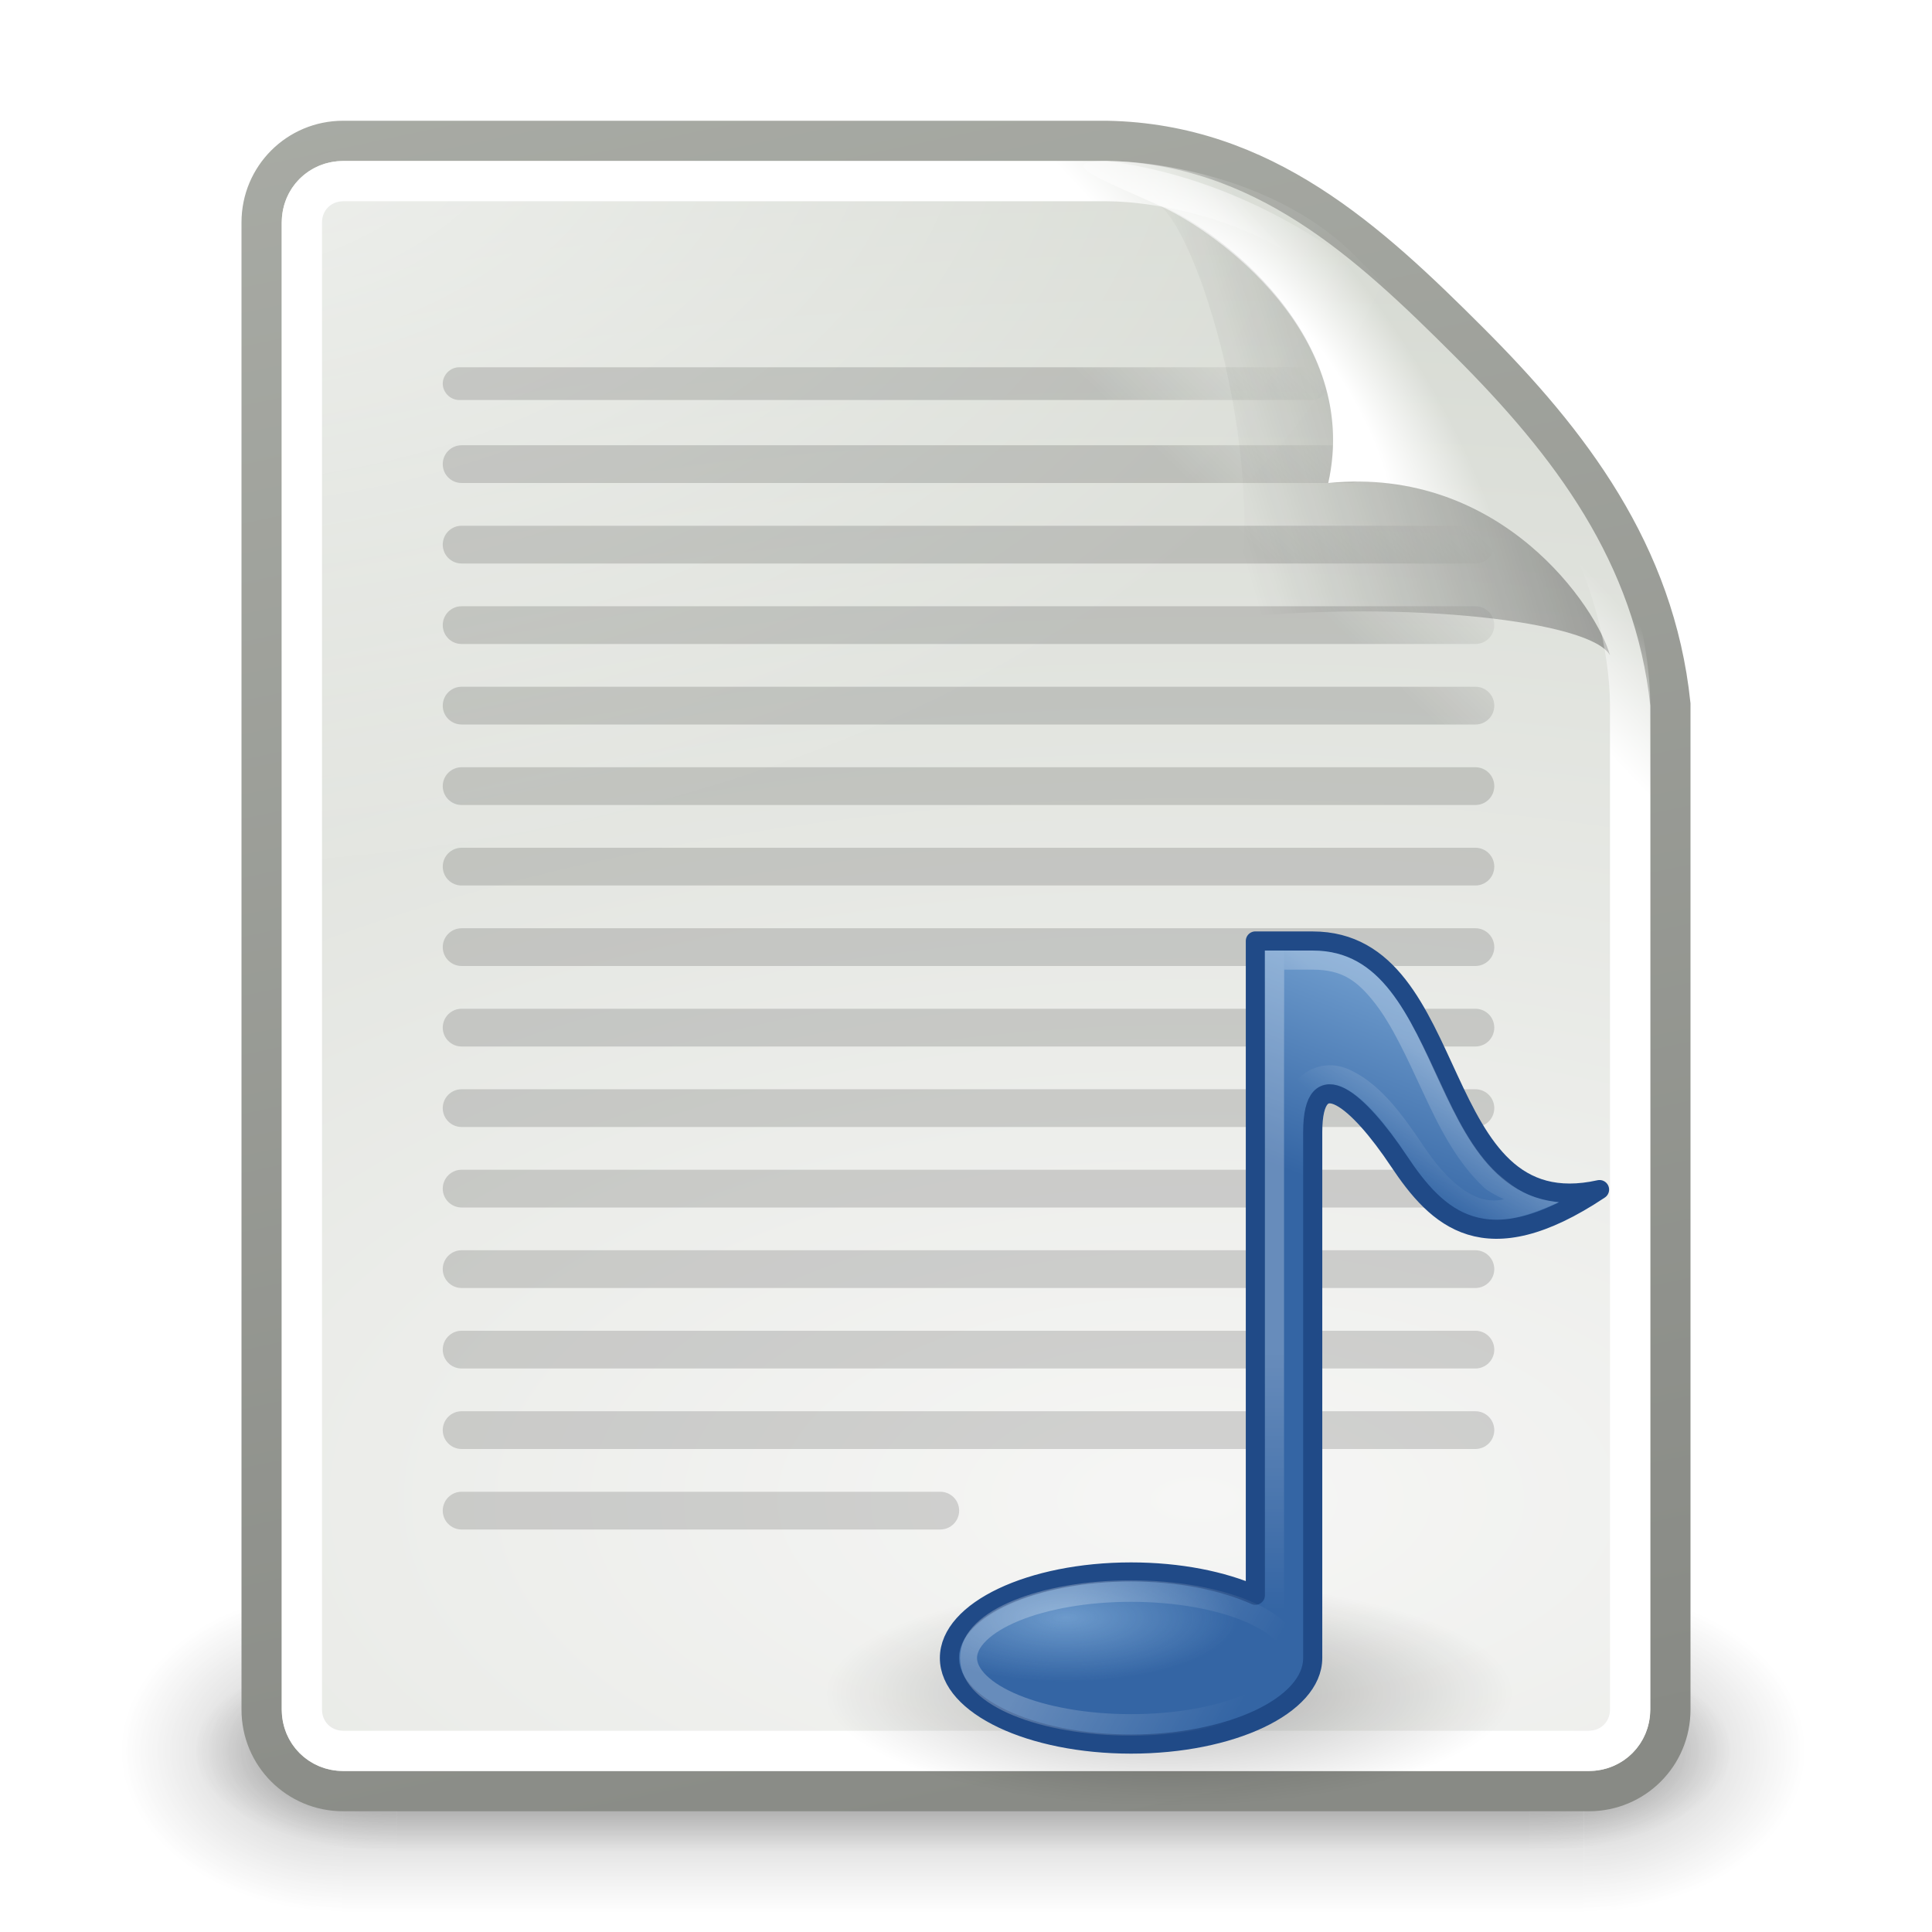
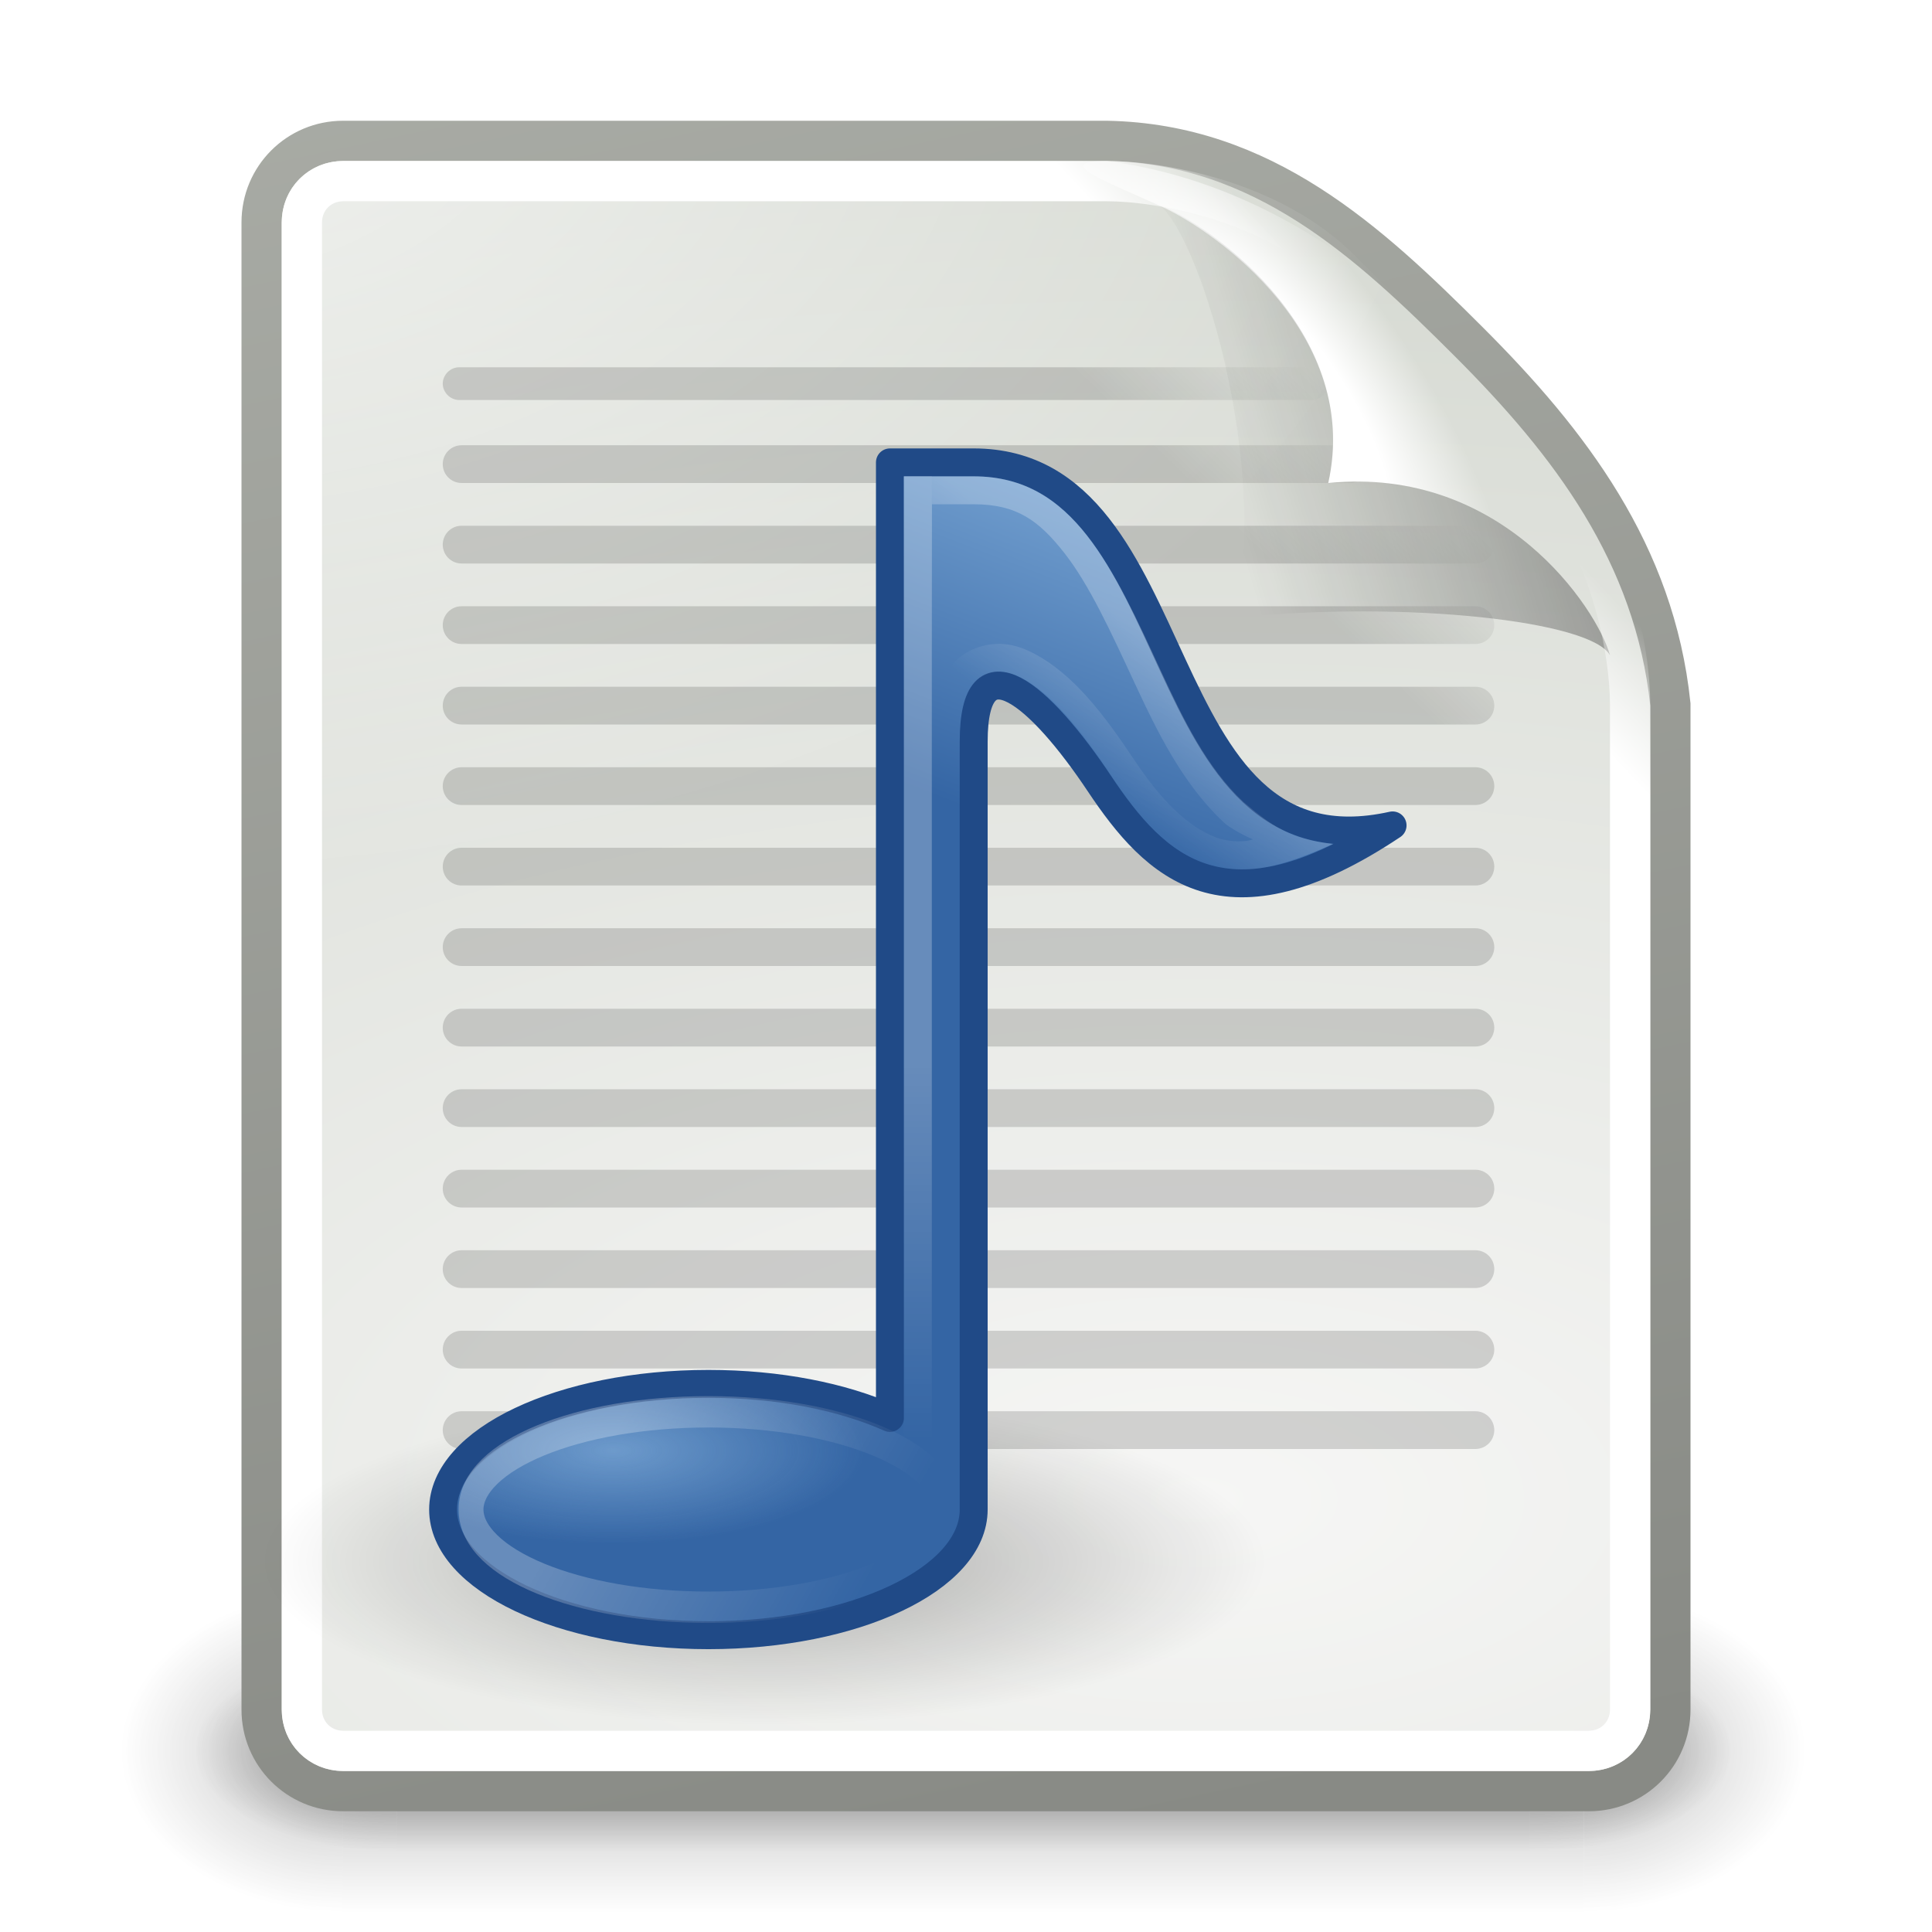
<svg xmlns="http://www.w3.org/2000/svg" xmlns:xlink="http://www.w3.org/1999/xlink" id="svg249" height="48px" width="48px" version="1.1">
  <defs id="defs3">
    <linearGradient xlink:href="#linearGradient3656" id="linearGradient5816" gradientUnits="userSpaceOnUse" x1="-26.754" y1="11.566" x2="-24.75" y2="9.688" />
    <linearGradient xlink:href="#linearGradient3520" id="linearGradient5836" gradientUnits="userSpaceOnUse" gradientTransform="matrix(0.9223058,0,0,0.9185751,-92.44737,61.3257)" x1="-18.589" y1="11.053" x2="-28.789" y2="14.07" />
    <radialGradient xlink:href="#linearGradient3671" id="radialGradient5839" gradientUnits="userSpaceOnUse" gradientTransform="matrix(0.4073362,-0.2798276,0.7510293,1.093249,-115.1848,51.56213)" cx="-26.305" cy="10.108" fx="-26.305" fy="10.108" r="7.042" />
    <linearGradient id="linearGradient6469">
      <stop style="stop-color:#000000;stop-opacity:1;" offset="0" id="stop6471" />
      <stop style="stop-color:#000000;stop-opacity:0;" offset="1" id="stop6473" />
    </linearGradient>
    <linearGradient xlink:href="#linearGradient6469" id="linearGradient6475" x1="58.282" y1="70.752" x2="61.181" y2="67.799" gradientUnits="userSpaceOnUse" gradientTransform="translate(-180,0)" />
    <radialGradient xlink:href="#linearGradient3741" id="radialGradient5810" gradientUnits="userSpaceOnUse" gradientTransform="matrix(1.886026,0,0,1.176471,-3.544103,-4.235294)" cx="4" cy="5.3" fx="4" fy="5.3" r="17" />
    <linearGradient xlink:href="#linearGradient3613" id="linearGradient5845" gradientUnits="userSpaceOnUse" gradientTransform="translate(-90,60)" x1="-47.5" y1="49.021" x2="-62.75" y2="-22.502" />
    <radialGradient xlink:href="#linearGradient3683" id="radialGradient5843" gradientUnits="userSpaceOnUse" gradientTransform="matrix(3.995749,0,0,1.935037,0.62141,28.83258)" cx="-30.25" cy="35.357" fx="-30.25" fy="35.357" r="18" />
    <linearGradient xlink:href="#linearGradient3702" id="linearGradient5804" gradientUnits="userSpaceOnUse" x1="25.058" y1="47.028" x2="25.058" y2="39.999" />
    <radialGradient xlink:href="#linearGradient3688" id="radialGradient5802" gradientUnits="userSpaceOnUse" gradientTransform="matrix(2.003784,0,0,1.4,-20.01187,-104.4)" cx="4.993" cy="43.5" fx="4.993" fy="43.5" r="2.5" />
    <radialGradient xlink:href="#linearGradient3688" id="radialGradient5800" gradientUnits="userSpaceOnUse" gradientTransform="matrix(2.003784,0,0,1.4,27.98813,-17.4)" cx="4.993" cy="43.5" fx="4.993" fy="43.5" r="2.5" />
    <linearGradient xlink:href="#linearGradient3702" id="linearGradient5798" gradientUnits="userSpaceOnUse" x1="25.058" y1="47.028" x2="25.058" y2="39.999" />
    <radialGradient xlink:href="#linearGradient3688" id="radialGradient5796" gradientUnits="userSpaceOnUse" gradientTransform="matrix(2.003784,0,0,1.4,-20.01187,-104.4)" cx="4.993" cy="43.5" fx="4.993" fy="43.5" r="2.5" />
    <radialGradient xlink:href="#linearGradient3688" id="radialGradient5794" gradientUnits="userSpaceOnUse" gradientTransform="matrix(2.003784,0,0,1.4,27.98813,-17.4)" cx="4.993" cy="43.5" fx="4.993" fy="43.5" r="2.5" />
    <linearGradient id="linearGradient3656">
      <stop style="stop-color:#ffffff;stop-opacity:1;" offset="0" id="stop3658" />
      <stop style="stop-color:#ffffff;stop-opacity:0;" offset="1" id="stop3660" />
    </linearGradient>
    <linearGradient id="linearGradient3520">
      <stop style="stop-color:#000000;stop-opacity:0.413" offset="0" id="stop3522" />
      <stop style="stop-color:#000000;stop-opacity:0;" offset="1" id="stop3524" />
    </linearGradient>
    <linearGradient id="linearGradient3671">
      <stop style="stop-color:#ffffff;stop-opacity:1;" offset="0" id="stop3673" />
      <stop id="stop3691" offset="0.475" style="stop-color:#ffffff;stop-opacity:1;" />
      <stop style="stop-color:#ffffff;stop-opacity:0;" offset="1" id="stop3675" />
    </linearGradient>
    <linearGradient id="linearGradient3741">
      <stop style="stop-color:#ffffff;stop-opacity:1;" offset="0" id="stop3743" />
      <stop style="stop-color:#ffffff;stop-opacity:0;" offset="1" id="stop3745" />
    </linearGradient>
    <linearGradient id="linearGradient3613">
      <stop style="stop-color:#888a85;stop-opacity:1" offset="0" id="stop3615" />
      <stop style="stop-color:#babdb6;stop-opacity:1" offset="1" id="stop3617" />
    </linearGradient>
    <linearGradient id="linearGradient3683">
      <stop id="stop3685" offset="0" style="stop-color:#f6f6f5;stop-opacity:1;" />
      <stop id="stop3689" offset="1" style="stop-color:#d3d7cf;stop-opacity:1" />
    </linearGradient>
    <linearGradient id="linearGradient3688">
      <stop id="stop3690" offset="0" style="stop-color:black;stop-opacity:1;" />
      <stop id="stop3692" offset="1" style="stop-color:black;stop-opacity:0;" />
    </linearGradient>
    <linearGradient id="linearGradient3702">
      <stop id="stop3704" offset="0" style="stop-color:black;stop-opacity:0;" />
      <stop style="stop-color:black;stop-opacity:1;" offset="0.5" id="stop3710" />
      <stop id="stop3706" offset="1" style="stop-color:black;stop-opacity:0;" />
    </linearGradient>
    <radialGradient xlink:href="#linearGradient3232" id="radialGradient2227" gradientUnits="userSpaceOnUse" gradientTransform="matrix(1,0,0,0.4166667,0,11.375)" cx="10" cy="19.5" fx="10" fy="19.5" r="6" />
    <linearGradient id="linearGradient3232">
      <stop id="stop3234" offset="0" style="stop-color:#000000;stop-opacity:1;" />
      <stop id="stop3236" offset="1" style="stop-color:#000000;stop-opacity:0;" />
    </linearGradient>
-     <linearGradient xlink:href="#linearGradient3290" id="linearGradient3296" x1="31.82" y1="15.915" x2="36.151" y2="4.69" gradientUnits="userSpaceOnUse" gradientTransform="matrix(0.4750512,0,0,0.4750512,18.5998,22.19052)" />
+     <linearGradient xlink:href="#linearGradient3290" id="linearGradient3296" x1="31.82" y1="15.915" x2="36.151" y2="4.69" gradientUnits="userSpaceOnUse" gradientTransform="matrix(0.6937799,0,0,0.6937799,3.724881,9.753067)" />
    <linearGradient id="linearGradient3290">
      <stop style="stop-color:#3465a4;stop-opacity:1" offset="0" id="stop3292" />
      <stop style="stop-color:#729fcf;stop-opacity:1" offset="1" id="stop3294" />
    </linearGradient>
    <radialGradient xlink:href="#linearGradient3241" id="radialGradient2231" gradientUnits="userSpaceOnUse" gradientTransform="matrix(0.9163208,0,2.4558126e-7,0.2494089,2.780911,31.30509)" cx="31.49" cy="38.487" fx="31.49" fy="38.487" r="6.187" />
    <linearGradient id="linearGradient3241">
      <stop id="stop3243" offset="0" style="stop-color:#729fcf;stop-opacity:1" />
      <stop id="stop3245" offset="1" style="stop-color:#729fcf;stop-opacity:0" />
    </linearGradient>
    <linearGradient xlink:href="#linearGradient2397" id="linearGradient3249" gradientUnits="userSpaceOnUse" x1="32.196" y1="39.533" x2="37.485" y2="43.331" />
    <linearGradient id="linearGradient2397">
      <stop style="stop-color:#ffffff;stop-opacity:1;" offset="0" id="stop2399" />
      <stop style="stop-color:#ffffff;stop-opacity:0;" offset="1" id="stop2401" />
    </linearGradient>
    <linearGradient xlink:href="#linearGradient3261" id="linearGradient3267" x1="27.5" y1="24.12" x2="27.5" y2="37.482" gradientUnits="userSpaceOnUse" />
    <linearGradient id="linearGradient3261">
      <stop style="stop-color:#ffffff;stop-opacity:1;" offset="0" id="stop3263" />
      <stop style="stop-color:#ffffff;stop-opacity:0;" offset="1" id="stop3265" />
    </linearGradient>
    <linearGradient xlink:href="#linearGradient3278" id="linearGradient3284" x1="31.25" y1="5.25" x2="28.062" y2="9.312" gradientUnits="userSpaceOnUse" />
    <linearGradient id="linearGradient3278">
      <stop style="stop-color:#ffffff;stop-opacity:1;" offset="0" id="stop3280" />
      <stop style="stop-color:#ffffff;stop-opacity:0;" offset="1" id="stop3282" />
    </linearGradient>
    <radialGradient r="6" fy="19.5" fx="10" cy="19.5" cx="10" gradientTransform="matrix(1,0,0,0.4166667,0,11.375)" gradientUnits="userSpaceOnUse" id="radialGradient2887" xlink:href="#linearGradient3232" />
  </defs>
  <g id="layer6">
    <g style="display:inline" id="g6015" transform="translate(150,-60)">
      <rect y="60" x="-150" height="48" width="48" id="rect5504" style="opacity:0;fill:#000000;fill-opacity:1;stroke:none;stroke-width:1;stroke-miterlimit:4;stroke-dasharray:none;display:inline" />
      <g transform="matrix(1.046428,0,0,0.8888889,-151.1857,65.72224)" id="g5508" style="opacity:0.656;display:inline">
        <g transform="matrix(1.052632,0,0,1.285713,-1.263158,-13.42854)" style="opacity:0.4" id="g5511">
          <rect style="opacity:1;fill:url(#radialGradient5794);fill-opacity:1;stroke:none;stroke-width:1;stroke-linecap:round;stroke-linejoin:miter;stroke-miterlimit:4;stroke-dasharray:none;stroke-opacity:1" id="rect5513" width="5" height="7" x="38" y="40" />
          <rect style="opacity:1;fill:url(#radialGradient5796);fill-opacity:1;stroke:none;stroke-width:1;stroke-linecap:round;stroke-linejoin:miter;stroke-miterlimit:4;stroke-dasharray:none;stroke-opacity:1" id="rect5515" width="5" height="7" x="-10" y="-47" transform="scale(-1,-1)" />
          <rect style="opacity:1;fill:url(#linearGradient5798);fill-opacity:1;stroke:none;stroke-width:1;stroke-linecap:round;stroke-linejoin:miter;stroke-miterlimit:4;stroke-dasharray:none;stroke-opacity:1" id="rect5517" width="28" height="7" x="10" y="40" />
        </g>
      </g>
      <g transform="matrix(0.9548466,0,0,0.5555562,-148.9878,79.88887)" id="g5519" style="display:inline">
        <g transform="matrix(1.052632,0,0,1.285713,-1.263158,-13.42854)" style="opacity:0.4" id="g5521">
          <rect style="opacity:1;fill:url(#radialGradient5800);fill-opacity:1;stroke:none;stroke-width:1;stroke-linecap:round;stroke-linejoin:miter;stroke-miterlimit:4;stroke-dasharray:none;stroke-opacity:1" id="rect5523" width="5" height="7" x="38" y="40" />
          <rect style="opacity:1;fill:url(#radialGradient5802);fill-opacity:1;stroke:none;stroke-width:1;stroke-linecap:round;stroke-linejoin:miter;stroke-miterlimit:4;stroke-dasharray:none;stroke-opacity:1" id="rect5525" width="5" height="7" x="-10" y="-47" transform="scale(-1,-1)" />
          <rect style="opacity:1;fill:url(#linearGradient5804);fill-opacity:1;stroke:none;stroke-width:1;stroke-linecap:round;stroke-linejoin:miter;stroke-miterlimit:4;stroke-dasharray:none;stroke-opacity:1" id="rect5527" width="28" height="7" x="10" y="40" />
        </g>
      </g>
      <path id="path5529" d="M -141.476,63.5 C -141.476,63.5 -124,63.5 -122.5,63.5 C -118.623,63.573 -116,66 -113.5,68.5 C -111,71 -108.892,73.753 -108.5,77.5 C -108.5,79 -108.5,102.476 -108.5,102.476 C -108.5,103.597 -109.403,104.5 -110.524,104.5 L -141.476,104.5 C -142.597,104.5 -143.5,103.597 -143.5,102.476 L -143.5,65.524 C -143.5,64.403 -142.597,63.5 -141.476,63.5 z" style="fill:url(#radialGradient5843);fill-opacity:1;stroke:url(#linearGradient5845);stroke-width:1;stroke-miterlimit:4;display:inline" />
      <path transform="translate(-150,60)" d="M 8.531,4 C 7.673,4 7,4.673 7,5.531 L 7,42.469 C 7,43.327 7.673,44 8.531,44 L 39.469,44 C 40.327,44 41,43.327 41,42.469 C 41,42.469 41,19 41,17.5 C 41,16.108 40.513,13.201 38.656,11.344 C 36.656,9.344 35.656,8.344 33.656,6.344 C 31.799,4.487 28.892,4 27.5,4 C 26,4 8.531,4 8.531,4 z" id="path5531" style="opacity:0.68;fill:url(#radialGradient5810);fill-opacity:1;stroke:none;stroke-width:1;stroke-miterlimit:4;display:inline" />
      <path id="rect5857" d="M -138.594,69.125 C -138.812,69.125 -139,69.313 -139,69.531 C -139,69.75 -138.812,69.937 -138.594,69.938 L -117.406,69.938 C -117.188,69.938 -117,69.75 -117,69.531 C -117,69.313 -117.188,69.125 -117.406,69.125 L -138.594,69.125 z M -138.531,71.062 C -138.791,71.062 -139,71.272 -139,71.531 C -139,71.791 -138.791,72 -138.531,72 L -116.469,72 C -116.209,72 -116,71.791 -116,71.531 C -116,71.272 -116.209,71.062 -116.469,71.062 L -138.531,71.062 z M -138.531,73.062 C -138.791,73.062 -139,73.272 -139,73.531 C -139,73.791 -138.791,74 -138.531,74 L -113.344,74 C -113.084,74 -112.875,73.791 -112.875,73.531 C -112.875,73.272 -113.084,73.062 -113.344,73.062 L -138.531,73.062 z M -138.531,75.062 C -138.791,75.062 -139,75.272 -139,75.531 C -139,75.791 -138.791,76 -138.531,76 L -113.344,76 C -113.084,76 -112.875,75.791 -112.875,75.531 C -112.875,75.272 -113.084,75.062 -113.344,75.062 L -138.531,75.062 z M -138.531,77.062 C -138.791,77.062 -139,77.272 -139,77.531 C -139,77.791 -138.791,78 -138.531,78 L -113.344,78 C -113.084,78 -112.875,77.791 -112.875,77.531 C -112.875,77.272 -113.084,77.062 -113.344,77.062 L -138.531,77.062 z" style="opacity:0.15;fill:url(#linearGradient6475);fill-opacity:1;fill-rule:evenodd;stroke:none;stroke-width:1px;stroke-linecap:round;stroke-linejoin:round;marker:none;marker-start:none;marker-mid:none;marker-end:none;stroke-miterlimit:4;stroke-dasharray:none;stroke-dashoffset:0;stroke-opacity:1;visibility:visible;display:inline;overflow:visible" />
      <path id="path5533" d="M -122.5,64 C -123.889,64 -122.542,64.497 -121.156,65.125 C -119.77,65.753 -116.183,68.34 -117,72 C -112.677,71.569 -110.321,75.122 -110,76.281 C -109.679,77.44 -109,78.889 -109,77.5 C -108.972,73.694 -111.845,71.068 -113.844,68.844 C -115.842,66.619 -118.846,64.477 -122.5,64 z" style="fill:url(#radialGradient5839);fill-opacity:1;stroke:none;stroke-width:1;stroke-miterlimit:4;display:inline" />
      <path id="path5535" d="M -121.399,65.014 C -120.477,65.014 -118.391,71.21 -119.313,75.344 C -115.018,74.916 -110.46,75.432 -110,76.281 C -110.321,75.122 -112.677,71.569 -117,72 C -116.135,68.125 -120.187,65.383 -121.399,65.014 z" style="opacity:0.879;fill:url(#linearGradient5836);fill-opacity:1;stroke:none;stroke-width:1;stroke-miterlimit:4;display:inline" />
      <path transform="translate(-90,60)" d="M -51.469,4.5 C -52.052,4.5 -52.5,4.948 -52.5,5.531 L -52.5,42.469 C -52.5,43.052 -52.052,43.5 -51.469,43.5 L -20.531,43.5 C -19.948,43.5 -19.5,43.052 -19.5,42.469 C -19.5,42.469 -19.5,19 -19.5,17.5 C -19.5,16.221 -19.98,13.395 -21.688,11.688 C -23.688,9.688 -24.688,8.688 -26.688,6.688 C -28.395,4.98 -31.221,4.5 -32.5,4.5 C -34,4.5 -51.469,4.5 -51.469,4.5 z" id="path5537" style="fill:none;fill-opacity:1;stroke:url(#linearGradient5816);stroke-width:1;stroke-miterlimit:4;display:inline" />
      <g transform="matrix(0.928889,0,0,1,-148.2889,60)" style="opacity:0.15;fill:#000000;display:inline" id="g5539">
        <rect ry="0.469" rx="0.505" y="19.062" x="10" height="0.938" width="28.125" id="rect5549" style="opacity:1;fill:#000000;fill-opacity:1;fill-rule:evenodd;stroke:none;stroke-width:1px;stroke-linecap:round;stroke-linejoin:round;marker:none;marker-start:none;marker-mid:none;marker-end:none;stroke-miterlimit:4;stroke-dasharray:none;stroke-dashoffset:0;stroke-opacity:1;visibility:visible;display:inline;overflow:visible" />
        <rect style="opacity:1;fill:#000000;fill-opacity:1;fill-rule:evenodd;stroke:none;stroke-width:1px;stroke-linecap:round;stroke-linejoin:round;marker:none;marker-start:none;marker-mid:none;marker-end:none;stroke-miterlimit:4;stroke-dasharray:none;stroke-dashoffset:0;stroke-opacity:1;visibility:visible;display:inline;overflow:visible" id="rect5553" width="28.125" height="0.938" x="10" y="21.062" rx="0.505" ry="0.469" />
        <rect style="opacity:1;fill:#000000;fill-opacity:1;fill-rule:evenodd;stroke:none;stroke-width:1px;stroke-linecap:round;stroke-linejoin:round;marker:none;marker-start:none;marker-mid:none;marker-end:none;stroke-miterlimit:4;stroke-dasharray:none;stroke-dashoffset:0;stroke-opacity:1;visibility:visible;display:inline;overflow:visible" id="rect5555" width="28.125" height="0.938" x="10" y="23.062" rx="0.505" ry="0.469" />
        <rect ry="0.469" rx="0.505" y="25.062" x="10" height="0.938" width="28.125" id="rect5557" style="opacity:1;fill:#000000;fill-opacity:1;fill-rule:evenodd;stroke:none;stroke-width:1px;stroke-linecap:round;stroke-linejoin:round;marker:none;marker-start:none;marker-mid:none;marker-end:none;stroke-miterlimit:4;stroke-dasharray:none;stroke-dashoffset:0;stroke-opacity:1;visibility:visible;display:inline;overflow:visible" />
        <rect ry="0.469" rx="0.505" y="27.062" x="10" height="0.938" width="28.125" id="rect5559" style="opacity:1;fill:#000000;fill-opacity:1;fill-rule:evenodd;stroke:none;stroke-width:1px;stroke-linecap:round;stroke-linejoin:round;marker:none;marker-start:none;marker-mid:none;marker-end:none;stroke-miterlimit:4;stroke-dasharray:none;stroke-dashoffset:0;stroke-opacity:1;visibility:visible;display:inline;overflow:visible" />
        <rect style="opacity:1;fill:#000000;fill-opacity:1;fill-rule:evenodd;stroke:none;stroke-width:1px;stroke-linecap:round;stroke-linejoin:round;marker:none;marker-start:none;marker-mid:none;marker-end:none;stroke-miterlimit:4;stroke-dasharray:none;stroke-dashoffset:0;stroke-opacity:1;visibility:visible;display:inline;overflow:visible" id="rect5561" width="28.125" height="0.938" x="10" y="29.062" rx="0.505" ry="0.469" />
        <rect style="opacity:1;fill:#000000;fill-opacity:1;fill-rule:evenodd;stroke:none;stroke-width:1px;stroke-linecap:round;stroke-linejoin:round;marker:none;marker-start:none;marker-mid:none;marker-end:none;stroke-miterlimit:4;stroke-dasharray:none;stroke-dashoffset:0;stroke-opacity:1;visibility:visible;display:inline;overflow:visible" id="rect5563" width="28.125" height="0.938" x="10" y="31.062" rx="0.505" ry="0.469" />
        <rect ry="0.469" rx="0.505" y="33.062" x="10" height="0.938" width="28.125" id="rect5565" style="opacity:1;fill:#000000;fill-opacity:1;fill-rule:evenodd;stroke:none;stroke-width:1px;stroke-linecap:round;stroke-linejoin:round;marker:none;marker-start:none;marker-mid:none;marker-end:none;stroke-miterlimit:4;stroke-dasharray:none;stroke-dashoffset:0;stroke-opacity:1;visibility:visible;display:inline;overflow:visible" />
        <rect ry="0.469" rx="0.505" y="35.062" x="10" height="0.938" width="28.125" id="rect5567" style="opacity:1;fill:#000000;fill-opacity:1;fill-rule:evenodd;stroke:none;stroke-width:1px;stroke-linecap:round;stroke-linejoin:round;marker:none;marker-start:none;marker-mid:none;marker-end:none;stroke-miterlimit:4;stroke-dasharray:none;stroke-dashoffset:0;stroke-opacity:1;visibility:visible;display:inline;overflow:visible" />
        <rect ry="0.469" rx="0.505" y="37.062" x="10" height="0.938" width="13.812" id="rect5569" style="opacity:1;fill:#000000;fill-opacity:1;fill-rule:evenodd;stroke:none;stroke-width:1px;stroke-linecap:round;stroke-linejoin:round;marker:none;marker-start:none;marker-mid:none;marker-end:none;stroke-miterlimit:4;stroke-dasharray:none;stroke-dashoffset:0;stroke-opacity:1;visibility:visible;display:inline;overflow:visible" />
      </g>
    </g>
-     <path transform="matrix(1.425154,0,0,1.113401,14.79938,20.36455)" d="m 16,19.5 a 6,2.5 0 1 1 -12,0 6,2.5 0 1 1 12,0 z" id="path3410" style="opacity:0.295;fill:url(#radialGradient2887);fill-opacity:1;stroke:none" />
-     <path style="fill:url(#linearGradient3296);fill-opacity:1;stroke:#204a87;stroke-width:0.475;stroke-linecap:round;stroke-linejoin:round;stroke-miterlimit:4;stroke-opacity:1;stroke-dasharray:none;stroke-dashoffset:0" d="m 31.189,23.378 0,16.256 c -0.808,-0.36 -1.892,-0.579 -3.088,-0.579 -2.491,0 -4.513,0.958 -4.513,2.138 0,1.18 2.022,2.138 4.513,2.138 2.491,0 4.513,-0.958 4.513,-2.138 l 0,-13.064 c 0,-1.785 1.14,-0.784 2.138,0.713 0.95,1.425 2.138,2.613 4.988,0.713 -4.275,0.95 -3.325,-6.176 -7.126,-6.176 l -1.425,0 z" id="path3404" />
-     <path style="opacity:0.916;color:#000000;fill:url(#radialGradient2231);fill-opacity:1;fill-rule:nonzero;stroke:none;stroke-width:0.593;marker:none;visibility:visible;display:inline;overflow:visible" id="path2385" d="m 39.45,41.879 a 5.664,1.847 0 1 1 -11.328,0 5.664,1.847 0 1 1 11.328,0 z" transform="matrix(0.7548801,0,0,1.028623,2.596368,-1.885464)" />
-     <path style="opacity:0.25;color:#000000;fill:none;stroke:url(#linearGradient3249);stroke-width:0.593;stroke-linecap:square;stroke-linejoin:miter;stroke-miterlimit:4;stroke-opacity:1;stroke-dasharray:none;stroke-dashoffset:0;marker:none;visibility:visible;display:inline;overflow:visible" id="path3247" d="m 39.45,41.879 a 5.664,1.847 0 1 1 -11.328,0 5.664,1.847 0 1 1 11.328,0 z" transform="matrix(0.7129423,0,0,0.9000448,4.013284,3.499299)" />
-     <g id="g3286" style="opacity:0.25" transform="matrix(0.4750512,0,0,0.4750512,18.5998,22.19052)">
+     <path transform="matrix(2.08134,0,0,1.626046,-1.825359,7.086351)" d="m 16,19.5 a 6,2.5 0 1 1 -12,0 6,2.5 0 1 1 12,0 z" id="path3410" style="opacity:0.295;fill:url(#radialGradient2887);fill-opacity:1;stroke:none" />
+     <path style="fill:url(#linearGradient3296);fill-opacity:1;stroke:#204a87;stroke-width:0.694;stroke-linecap:round;stroke-linejoin:round;stroke-miterlimit:4;stroke-opacity:1;stroke-dasharray:none;stroke-dashoffset:0" d="m 22.11,11.488 0,23.74 c -1.18,-0.526 -2.762,-0.846 -4.51,-0.846 -3.638,0 -6.591,1.399 -6.591,3.122 0,1.723 2.953,3.122 6.591,3.122 3.638,0 6.591,-1.399 6.591,-3.122 l 0,-19.079 c 0,-2.607 1.665,-1.145 3.122,1.041 1.388,2.081 3.122,3.816 7.285,1.041 -6.244,1.388 -4.856,-9.019 -10.407,-9.019 l -2.081,0 z" id="path3404" />
+     <path style="opacity:0.916;color:#000000;fill:url(#radialGradient2231);fill-opacity:1;fill-rule:nonzero;stroke:none;stroke-width:0.593;marker:none;visibility:visible;display:inline;overflow:visible" id="path2385" d="m 39.45,41.879 a 5.664,1.847 0 1 1 -11.328,0 5.664,1.847 0 1 1 11.328,0 z" transform="matrix(1.102451,0,0,1.502233,-19.64703,-25.40827)" />
+     <path style="opacity:0.25;color:#000000;fill:none;stroke:url(#linearGradient3249);stroke-width:0.593;stroke-linecap:square;stroke-linejoin:miter;stroke-miterlimit:4;stroke-opacity:1;stroke-dasharray:none;stroke-dashoffset:0;marker:none;visibility:visible;display:inline;overflow:visible" id="path3247" d="m 39.45,41.879 a 5.664,1.847 0 1 1 -11.328,0 5.664,1.847 0 1 1 11.328,0 z" transform="matrix(1.041203,0,0,1.314454,-17.57772,-17.54419)" />
+     <g id="g3286" style="opacity:0.25" transform="matrix(0.6937799,0,0,0.6937799,3.72488,9.753065)">
      <path id="path3251" d="m 27.5,38.5 0,-35" style="fill:none;stroke:url(#linearGradient3267);stroke-width:1px;stroke-linecap:square;stroke-linejoin:miter;stroke-opacity:1" />
      <path id="path3271" d="m 27,3 0,0.5 0,9 1,0 c 0,-0.352 0.195,-0.698 0.5,-1.062 0.305,-0.364 0.706,-0.707 1.031,-1.062 0.179,-0.195 0.546,-0.368 0.812,-0.375 0.308,-0.008 0.607,0.079 0.875,0.219 1.103,0.577 2.14,1.882 3.219,3.5 0.985,1.477 2.004,2.69 3.438,3.156 0.982,0.291 1.945,0.442 4.485,-0.71 C 40.842,15.987 40.167,15.521 39.156,14.656 37.85,13.435 37.005,11.699 36.188,9.938 35.368,8.173 34.582,6.425 33.562,5.125 32.556,3.842 31.328,3 29.5,3 l -2,0 -0.5,0 z m 1,1 1.5,0 c 1.547,0 2.337,0.586 3.25,1.75 0.9,1.148 1.678,2.855 2.5,4.625 0.823,1.773 1.73,3.639 3.219,5.031 C 38.672,15.596 39.218,15.886 39.5,16 39.078,16.147 38.448,16.037 38.188,15.938 37.14,15.537 36.194,14.573 35.25,13.156 34.148,11.503 33.059,10.077 31.656,9.344 31.297,9.156 30.871,8.986 30.344,9 29.775,9.015 29.186,9.246 28.781,9.688 28.591,9.896 28.287,10.2 28,10.5 L 28,4 z" style="fill:url(#linearGradient3284);fill-opacity:1;stroke:none" />
    </g>
  </g>
  <g style="display:inline" id="layer1" />
  <g id="layer5" style="display:inline" />
</svg>
